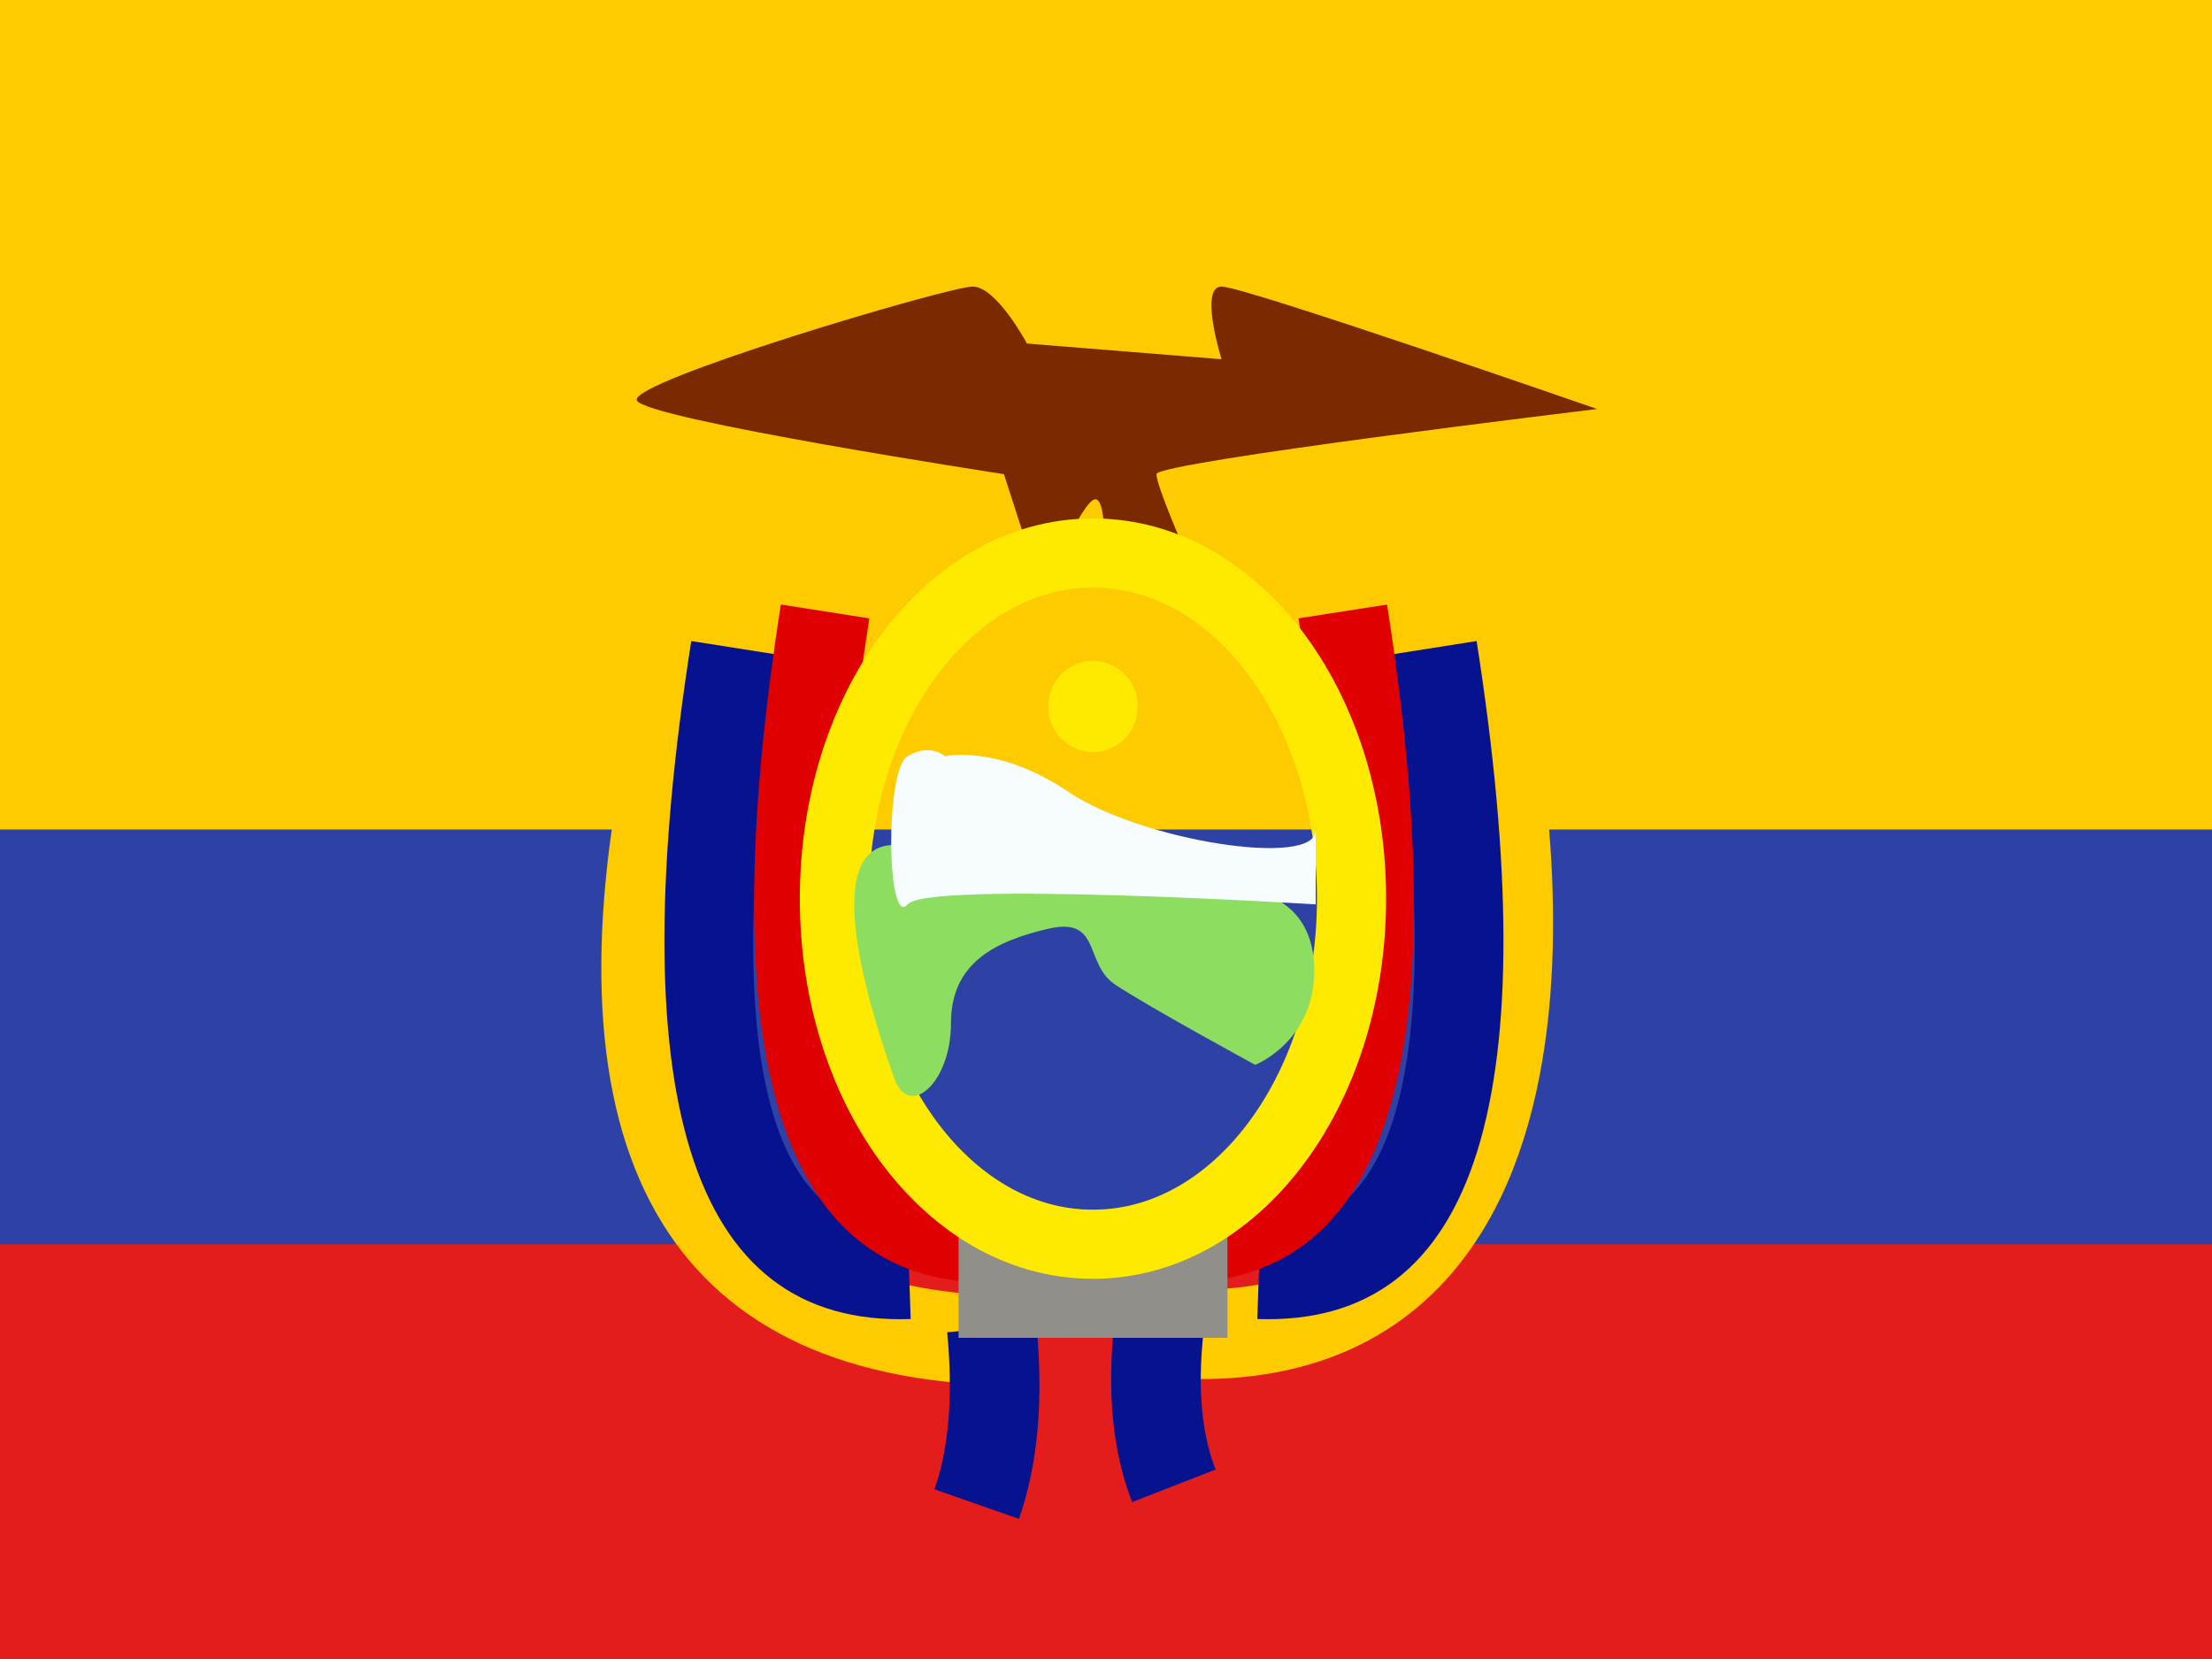
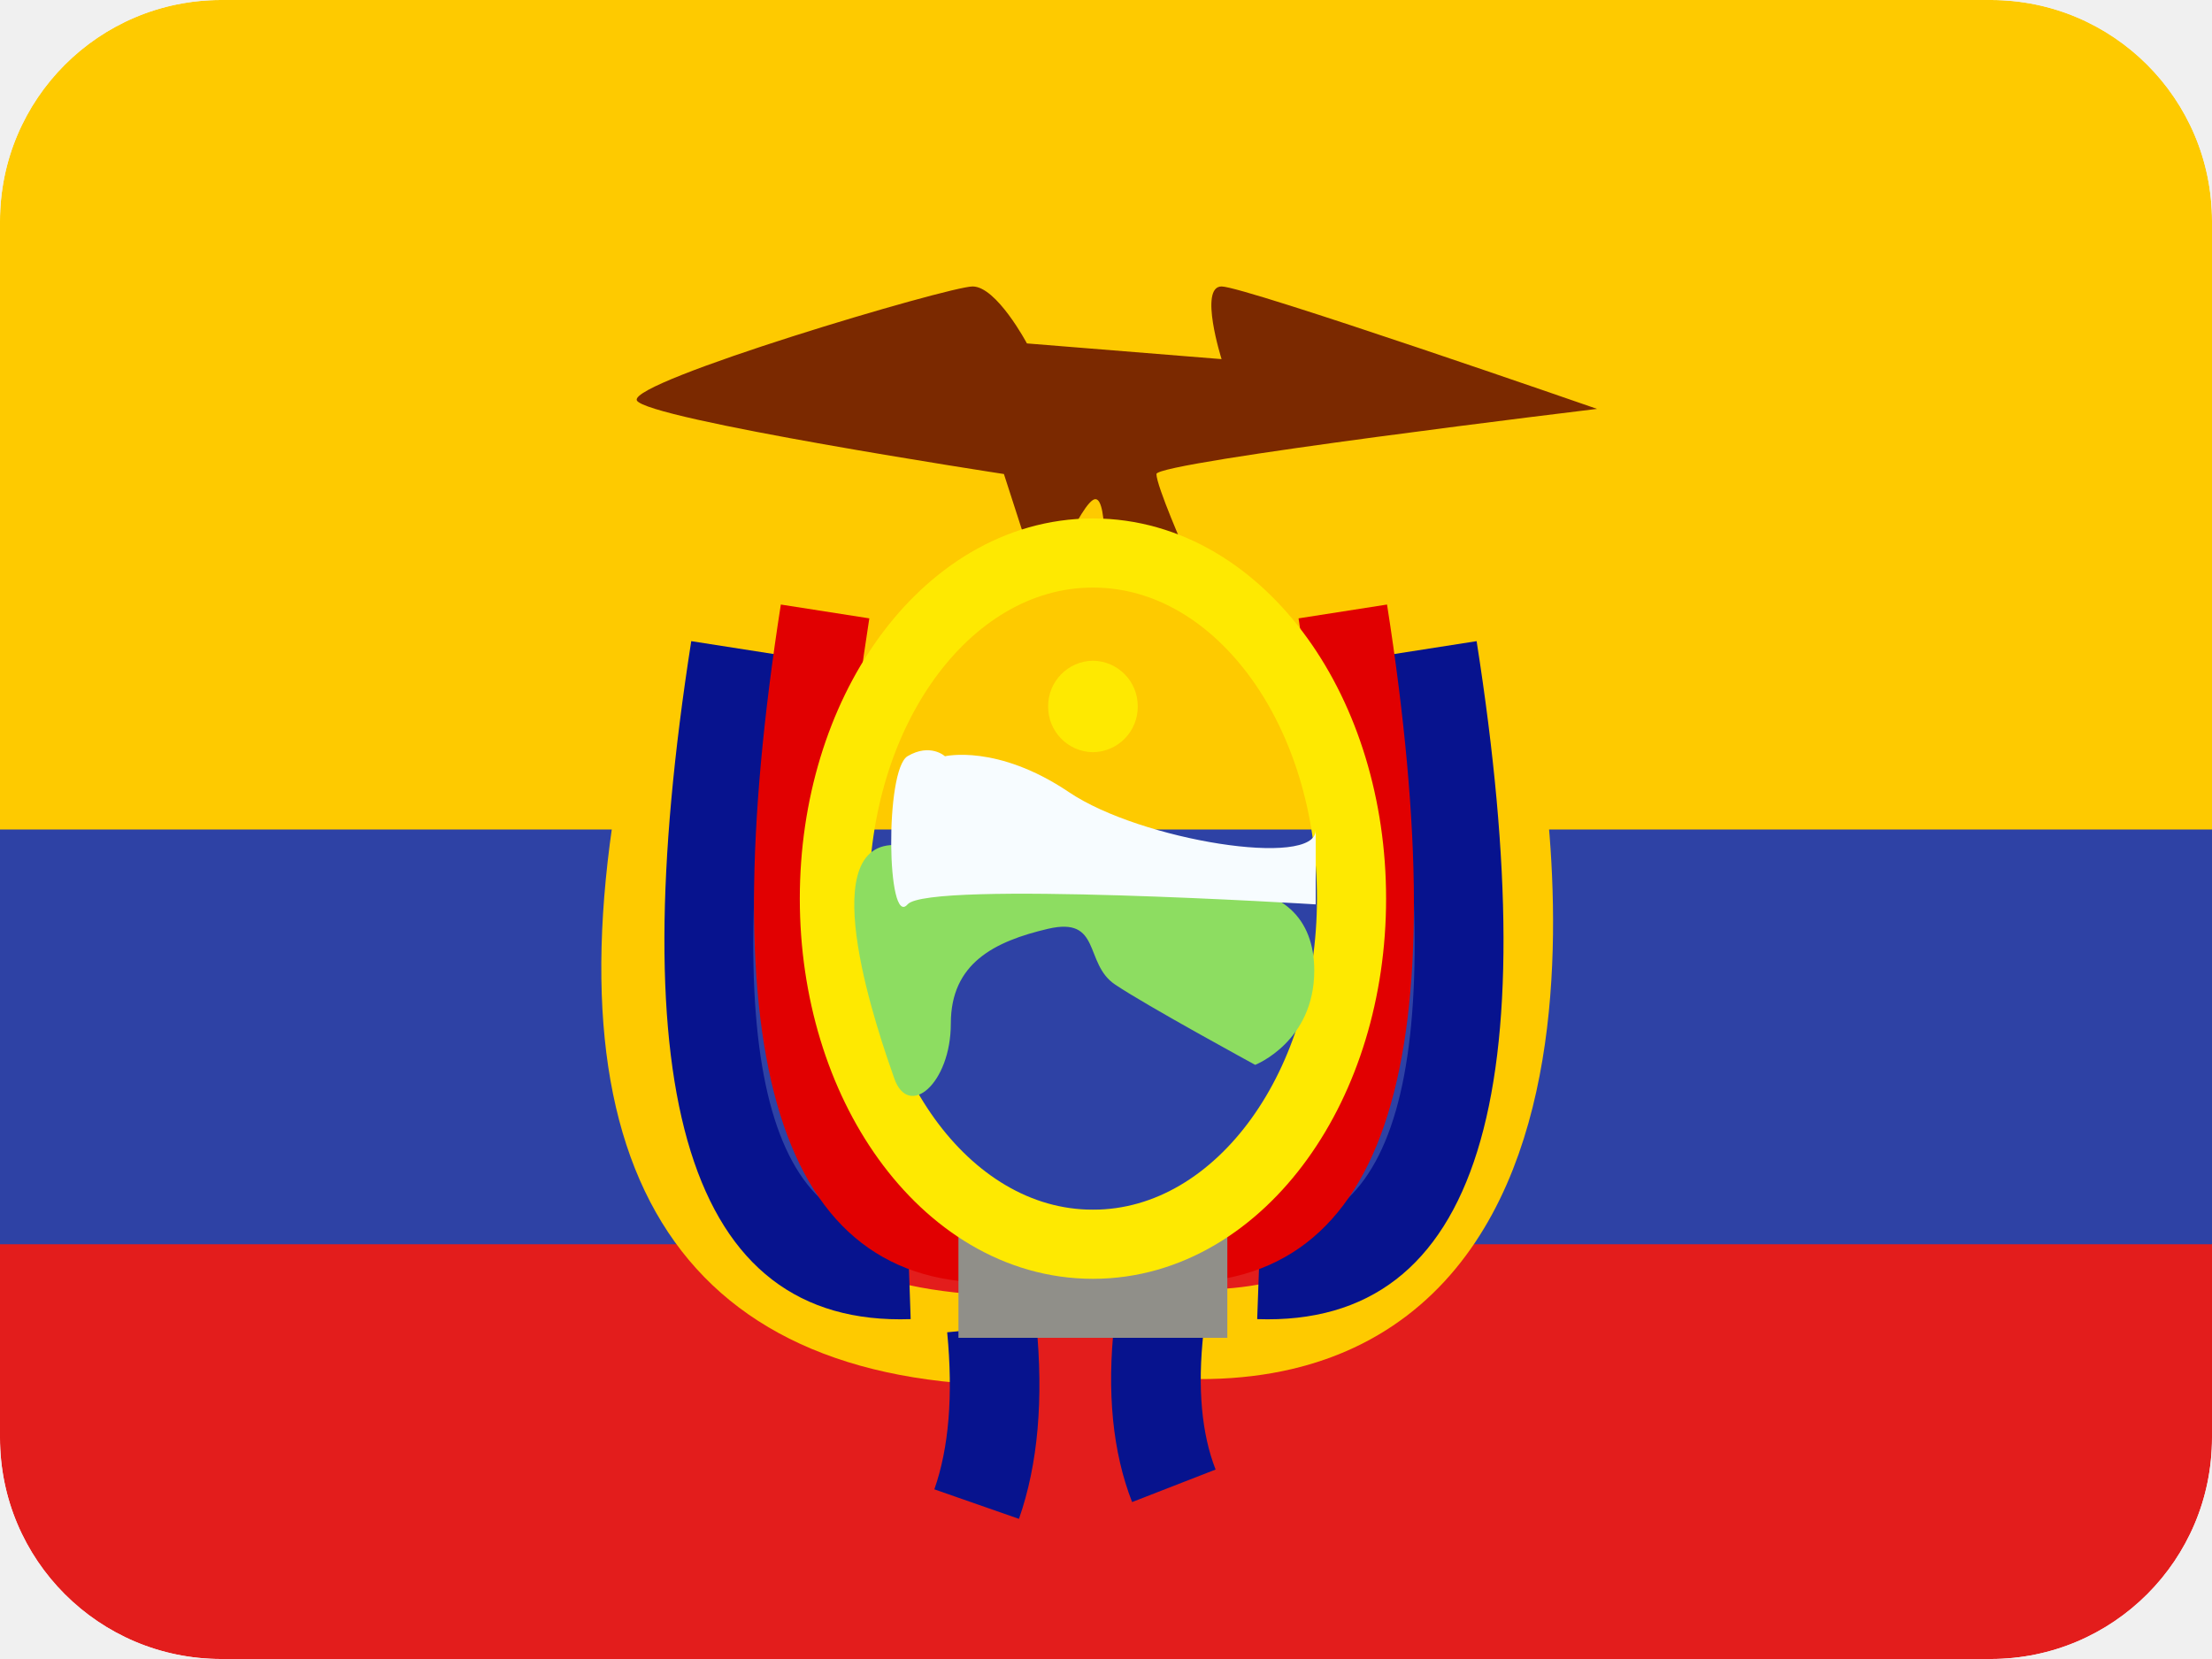
- <svg xmlns="http://www.w3.org/2000/svg" viewBox="0 0 20 15" fill="none">
-   <path d="M0 0v15h20V0H0Z" fill="#2e42a5" />
-   <path d="M0 0v7.5h20V0H0Z" fill="#feca00" />
-   <path d="M0 11.25V15h20v-3.75H0Z" fill="#e31d1c" />
-   <path d="M5.758 3.62c-.075-.17 2.82-1.029 3.036-1.029.217 0 .491.515.491.515l1.76.142s-.207-.657 0-.657c.208 0 3.395 1.107 3.395 1.107s-3.984.48-3.984.589c0 .108.261.701.261.701l-.736.242s.043-.716-.077-.716-.477.856-.477.856l-.35-1.083S5.833 3.79 5.758 3.62Z" fill="#7B2900" />
-   <path d="m5.77 6.261.788.189c-.824 3.447-.062 5.1 2.284 5.254l-.053.809C5.85 12.32 4.843 10.138 5.77 6.26Z" fill="#feca00" />
-   <path d="m6.25 5.796.8.126c-.564 3.608-.112 5.24 1.156 5.194l.028.81c-2.025.071-2.619-2.072-1.984-6.13Z" fill="#07138E" />
-   <path d="m7.06 5.466.8.125c-.564 3.608-.112 5.24 1.156 5.195l.028.81c-2.024.07-2.618-2.073-1.984-6.13Z" fill="#e10001" />
-   <path d="m8.564 12.046.806-.079c.067.683.016 1.272-.157 1.766l-.764-.267c.13-.373.17-.847.115-1.42Z" fill="#07138E" />
-   <path d="M13.437 6.355s1.292 5.808-2.687 5.708" stroke="#feca00" stroke-width=".81" />
-   <path d="m13.351 5.796-.8.126c.565 3.608.113 5.24-1.155 5.194l-.028.81c2.024.071 2.618-2.072 1.983-6.13Z" fill="#07138E" />
-   <path d="m12.541 5.466-.8.125c.565 3.608.112 5.24-1.155 5.195l-.029.81c2.025.07 2.62-2.073 1.984-6.13Z" fill="#e10001" />
-   <path d="m10.88 12.05-.805-.087c-.068.623-.016 1.164.161 1.618l.755-.294c-.126-.323-.165-.734-.11-1.237Z" fill="#07138E" />
-   <path fill="#908F89" d="M8.667 10.938h2.431v1.158H8.667z" />
-   <path d="M9.882 11.25c.685 0 1.277-.386 1.686-.954.409-.567.652-1.336.652-2.171 0-.835-.243-1.604-.652-2.171-.409-.568-1-.954-1.686-.954-.685 0-1.277.386-1.686.954-.409.567-.652 1.336-.652 2.171 0 .835.243 1.604.652 2.171.409.568 1 .954 1.686.954Z" stroke="#fee901" stroke-width=".625" />
-   <path d="M11.349 9.628s-.985-.536-1.268-.727c-.282-.19-.119-.617-.606-.503-.486.114-.877.312-.877.856s-.383.867-.513.495c-.13-.371-.743-2.109 0-2.109s2.479.39 2.99.39c.51 0 .808.265.808.745 0 .644-.534.853-.534.853Z" fill="#8DDD61" />
-   <path d="M9.882 6.801a.41.41 0 0 0 .405-.413.41.41 0 0 0-.405-.414.41.41 0 0 0-.405.414.41.41 0 0 0 .405.413Z" fill="#fee901" />
-   <path d="M8.543 6.838s.472-.114 1.123.325c.65.438 2.23.688 2.23.344v.67s-3.503-.217-3.69 0c-.188.219-.207-1.217 0-1.34.205-.121.337 0 .337 0Z" fill="#f7fcff" />
+ <svg xmlns="http://www.w3.org/2000/svg" width="20" height="15" fill="transparent" viewBox="0 0 20 15">
+   <g clip-path="url(#a)">
+     <mask id="b" width="20" height="15" x="0" y="0" maskUnits="userSpaceOnUse" style="mask-type:luminance">
+       <path fill="#fff" d="M0 0h20v15H0z" />
+     </mask>
+     <g mask="url(#b)">
+       <path fill="#2E42A5" fill-rule="evenodd" d="M0 0v15h20V0H0Z" clip-rule="evenodd" />
+       <mask id="c" width="20" height="15" x="0" y="0" maskUnits="userSpaceOnUse" style="mask-type:luminance">
+         <path fill="#fff" fill-rule="evenodd" d="M0 0v15h20V0H0Z" clip-rule="evenodd" />
+       </mask>
+       <g mask="url(#c)">
+         <path fill="#FECA00" fill-rule="evenodd" d="M0 0v7.5h20V0H0Z" clip-rule="evenodd" />
+         <path fill="#E31D1C" fill-rule="evenodd" d="M0 11.25V15h20v-3.75H0Z" clip-rule="evenodd" />
+         <path fill="#7B2900" fill-rule="evenodd" d="M5.758 3.62c-.075-.17 2.819-1.03 3.036-1.03.217 0 .491.515.491.515l1.76.142s-.208-.657 0-.657 3.395 1.107 3.395 1.107-3.984.48-3.984.589c0 .108.261.701.261.701l-.737.242s.044-.716-.076-.716-.477.856-.477.856l-.35-1.083s-3.244-.497-3.32-.667Z" clip-rule="evenodd" />
+         <path fill="#FECA00" d="m5.77 6.261.788.189c-.824 3.447-.062 5.1 2.284 5.254l-.053.809C5.85 12.32 4.843 10.138 5.77 6.26Z" />
+         <path fill="#07138E" d="m6.25 5.797.8.125c-.564 3.608-.112 5.24 1.156 5.195l.028.81c-2.025.07-2.619-2.073-1.984-6.13Z" />
+         <path fill="#E10001" d="m7.06 5.466.8.125c-.564 3.608-.112 5.24 1.156 5.195l.028.81c-2.025.07-2.619-2.073-1.984-6.13Z" />
+         <path fill="#07138E" d="m8.564 12.046.806-.079c.066.683.016 1.272-.157 1.766l-.765-.267c.131-.373.171-.847.116-1.42Z" />
+         <path stroke="#FECA00" stroke-width=".81" d="M13.437 6.355s1.292 5.809-2.688 5.708" />
+         <path fill="#07138E" d="m13.351 5.797-.8.125c.565 3.608.112 5.24-1.155 5.195l-.029.81c2.025.07 2.62-2.073 1.984-6.13Z" />
+         <path fill="#E10001" d="m12.541 5.466-.8.125c.564 3.608.112 5.24-1.155 5.195l-.029.81c2.025.07 2.62-2.073 1.984-6.13Z" />
+         <path fill="#07138E" d="m10.88 12.05-.805-.087c-.068.623-.016 1.164.161 1.618l.755-.294c-.126-.323-.165-.734-.11-1.237Z" />
+         <path fill="#908F89" d="M8.666 10.938h2.431v1.158H8.666z" />
+         <path stroke="#FEE901" stroke-width=".625" d="M9.882 11.25c.685 0 1.277-.386 1.686-.954.409-.567.652-1.336.652-2.171 0-.835-.243-1.604-.652-2.171-.409-.568-1-.954-1.686-.954-.685 0-1.277.386-1.686.954-.409.567-.652 1.336-.652 2.171 0 .835.243 1.604.652 2.171.409.568 1 .954 1.686.954Z" />
+         <mask id="d" width="6" height="8" x="7" y="4" maskUnits="userSpaceOnUse" style="mask-type:luminance">
+           <path fill="#fff" stroke="#fff" stroke-width=".625" d="M9.882 11.25c.685 0 1.277-.386 1.686-.954.409-.567.652-1.336.652-2.171 0-.835-.243-1.604-.652-2.171-.409-.568-1-.954-1.686-.954-.685 0-1.277.386-1.686.954-.409.567-.652 1.336-.652 2.171 0 .835.243 1.604.652 2.171.409.568 1 .954 1.686.954Z" />
+         </mask>
+         <g fill-rule="evenodd" clip-rule="evenodd" mask="url(#d)">
+           <path fill="#8DDD61" d="M11.349 9.628s-.985-.536-1.268-.727c-.282-.19-.119-.617-.606-.503-.486.114-.878.312-.878.856s-.382.867-.512.495c-.13-.371-.743-2.109 0-2.109s2.479.39 2.99.39c.51 0 .808.265.808.745 0 .644-.534.853-.534.853Z" />
+           <path fill="#FEE901" d="M9.882 6.801a.41.41 0 0 0 .405-.413.41.41 0 0 0-.405-.414.41.41 0 0 0-.405.414.41.41 0 0 0 .405.413Z" />
+           <path fill="#F7FCFF" d="M8.543 6.838s.472-.114 1.123.325c.65.438 2.23.688 2.23.344v.67s-3.503-.217-3.69 0c-.188.219-.207-1.217 0-1.34.205-.121.337 0 .337 0Z" />
+         </g>
+       </g>
+     </g>
+   </g>
+   <defs>
+     <clipPath id="a">
+       <rect width="20" height="15" fill="#fff" rx="2" />
+     </clipPath>
+   </defs>
</svg>
